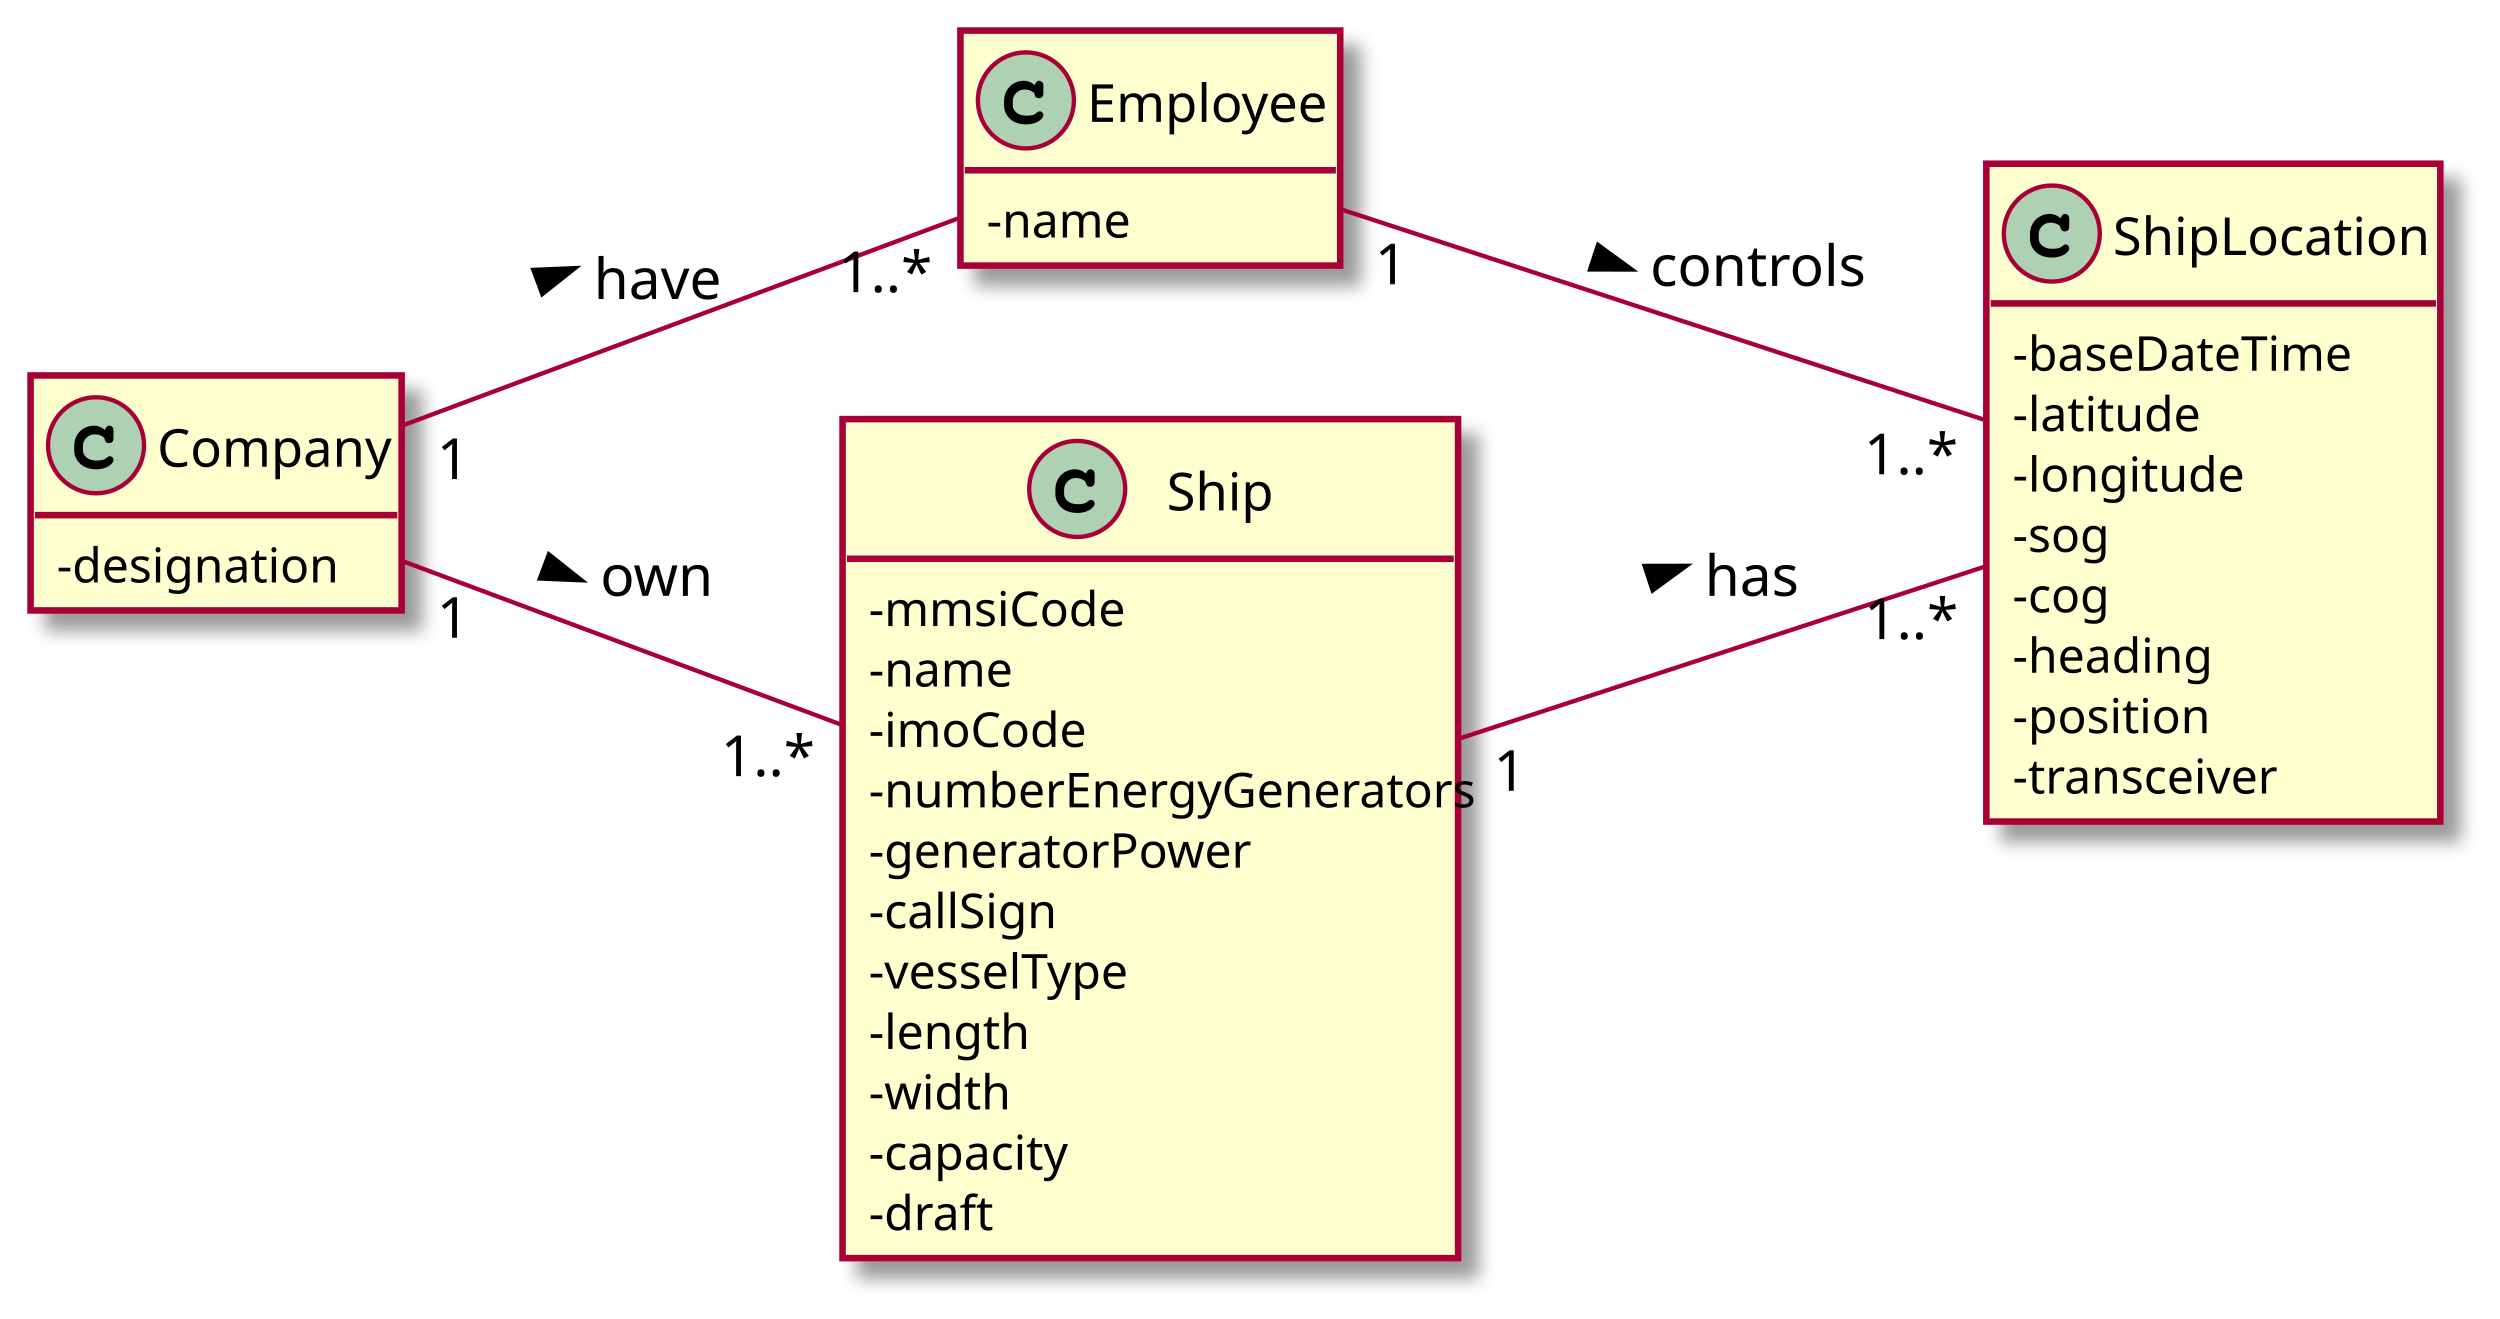
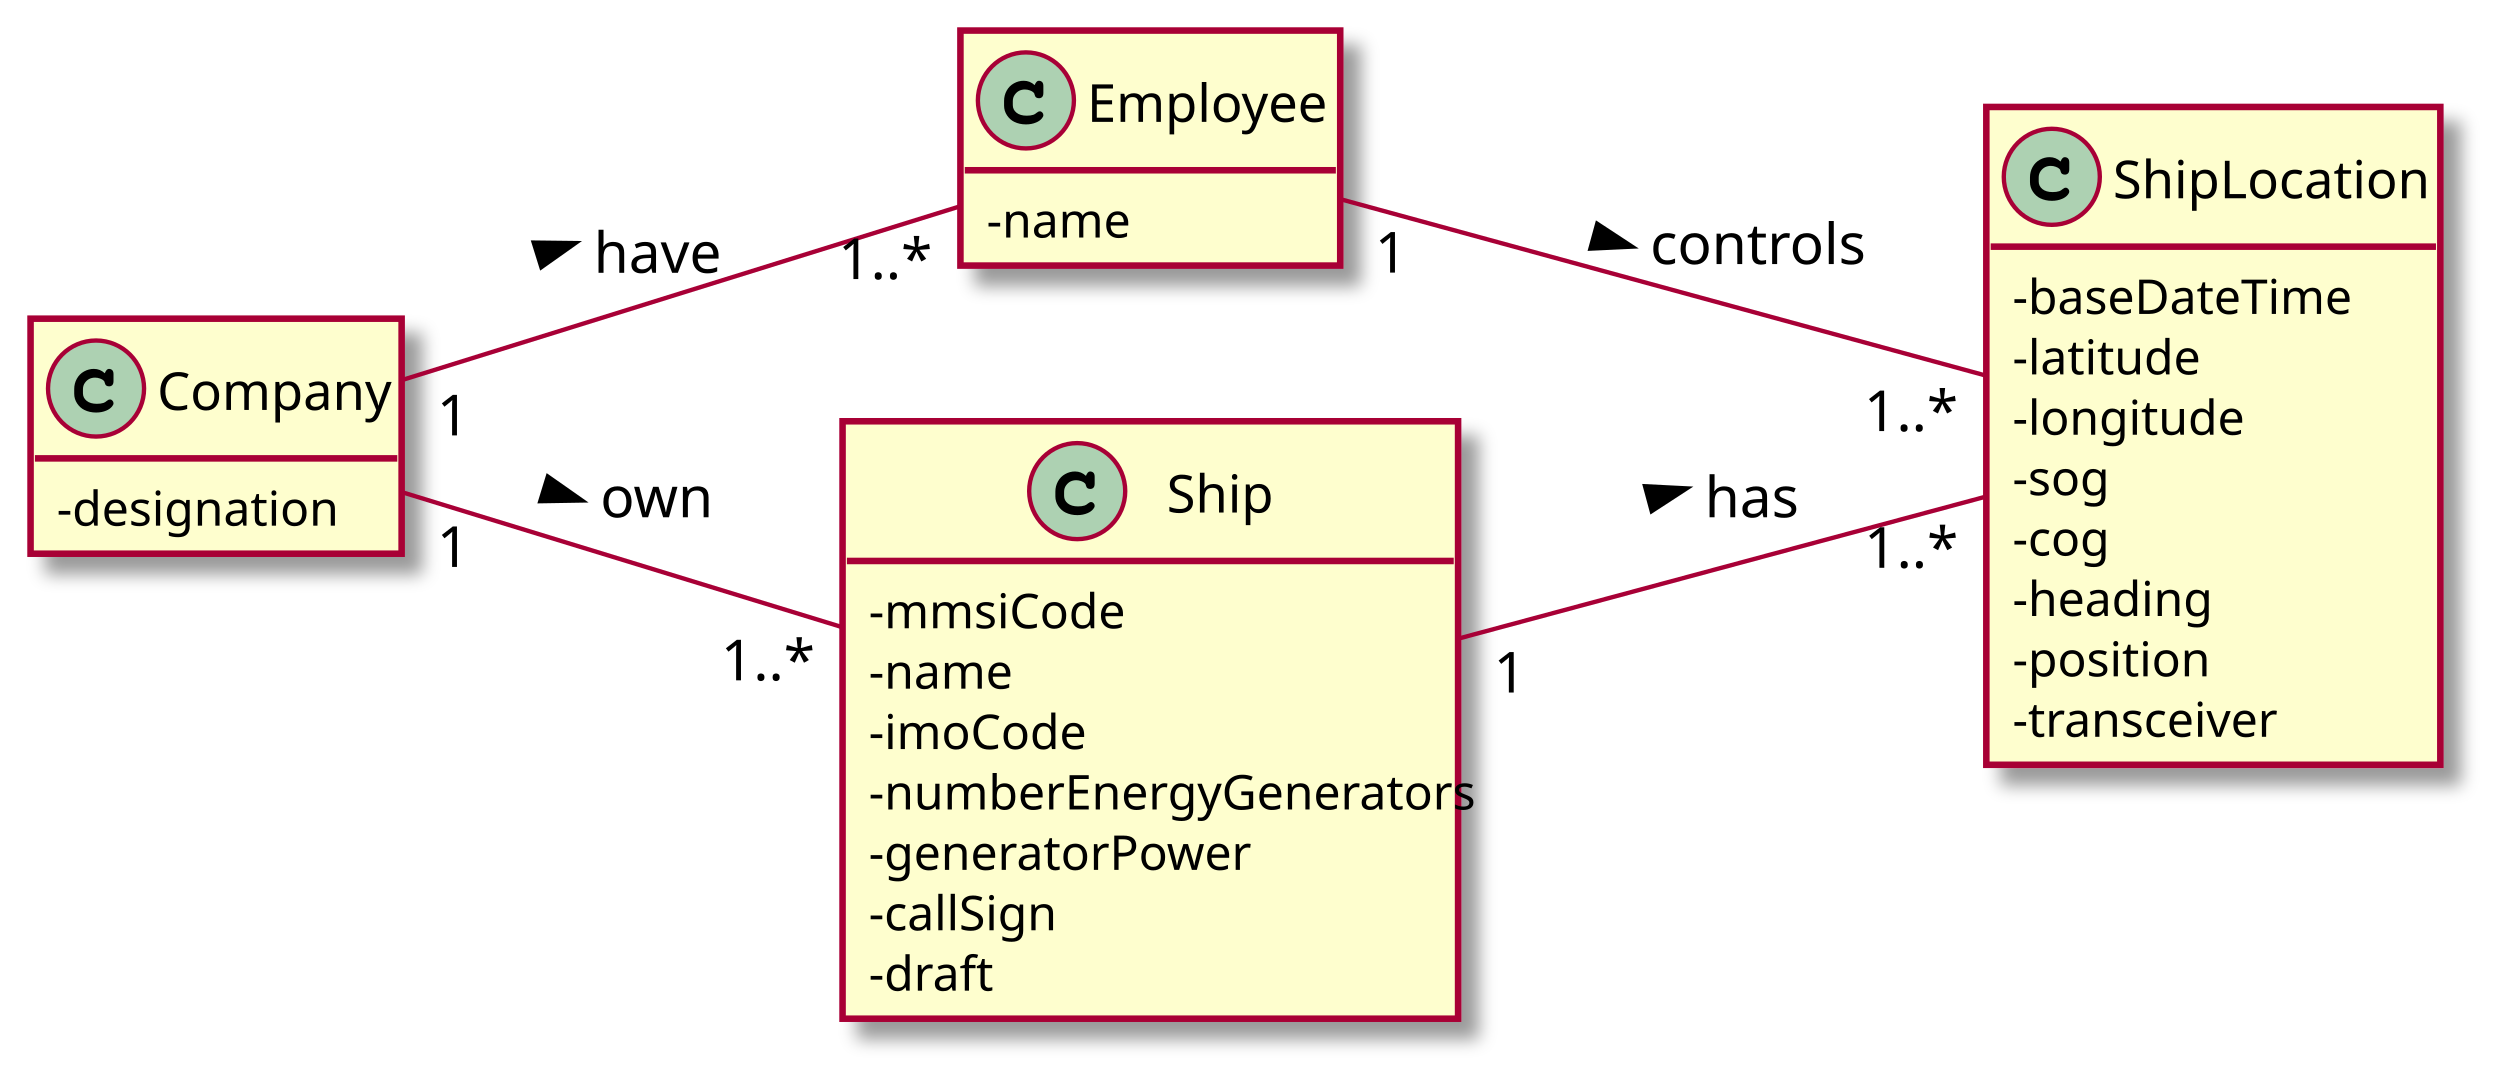
- <svg xmlns="http://www.w3.org/2000/svg" contentScriptType="application/ecmascript" contentStyleType="text/css" height="453px" preserveAspectRatio="none" style="width:859px;height:453px;" version="1.1" viewBox="0 0 859 453" width="859.5px" zoomAndPan="magnify">
+ <svg xmlns="http://www.w3.org/2000/svg" contentScriptType="application/ecmascript" contentStyleType="text/css" height="370.5px" preserveAspectRatio="none" style="width:859px;height:370px;" version="1.1" viewBox="0 0 859 370" width="859.5px" zoomAndPan="magnify">
  <defs>
-     <filter height="300%" id="fr5kfpzaouoiq" width="300%" x="-1" y="-1">
+     <filter height="300%" id="fxgitjvzog5rs" width="300%" x="-1" y="-1">
      <feGaussianBlur result="blurOut" stdDeviation="3.0" />
      <feColorMatrix in="blurOut" result="blurOut2" type="matrix" values="0 0 0 0 0 0 0 0 0 0 0 0 0 0 0 0 0 0 .4 0" />
      <feOffset dx="6.0" dy="6.0" in="blurOut2" result="blurOut3" />
      <feBlend in="SourceGraphic" in2="blurOut3" mode="normal" />
    </filter>
  </defs>
  <g>
-     <rect codeLine="8" fill="#FEFECE" filter="url(#fr5kfpzaouoiq)" height="80.754" id="Employee" style="stroke:#A80036;stroke-width:2.25;" width="130.5" x="330" y="10.5" />
+     <rect codeLine="8" fill="#FEFECE" filter="url(#fxgitjvzog5rs)" height="80.754" id="Employee" style="stroke:#A80036;stroke-width:2.25;" width="130.5" x="330" y="10.5" />
    <ellipse cx="352.5" cy="34.5" fill="#ADD1B2" rx="16.5" ry="16.5" style="stroke:#A80036;stroke-width:1.5;" />
    <path d="M355.5,29.25 Q355.805,28.5 356.156,28.125 Q356.508,27.75 356.906,27.75 Q357.609,27.75 358.055,28.172 Q358.5,28.594 358.5,29.578 L358.5,31.922 Q358.5,32.906 358.078,33.328 Q357.656,33.75 357,33.75 Q356.414,33.75 356.039,33.492 Q355.664,33.234 355.5,32.555 Q355.43,32.086 355.172,31.828 Q354.703,31.336 353.859,31.055 Q353.016,30.75 352.172,30.75 Q351.117,30.75 350.227,31.172 Q349.359,31.594 348.68,32.531 Q348,33.469 348,34.758 L348,36.141 Q348,37.688 349.266,38.719 Q350.531,39.75 352.781,39.75 Q354.117,39.75 355.055,39.445 Q355.594,39.281 356.203,38.742 Q356.602,38.438 356.812,38.344 Q357.023,38.25 357.281,38.25 Q357.773,38.25 358.125,38.648 Q358.5,39.023 358.5,39.562 Q358.5,40.078 357.984,40.688 Q357.234,41.578 356.039,42.07 Q354.469,42.75 352.547,42.75 Q350.297,42.75 348.492,41.859 Q347.039,41.156 346.008,39.633 Q345,38.109 345,36.305 L345,34.664 Q345,32.789 345.891,31.148 Q346.805,29.508 348.375,28.641 Q349.969,27.75 351.75,27.75 Q352.828,27.75 353.766,28.125 Q354.703,28.5 355.5,29.25 Z " fill="#000000" />
    <text fill="#000000" font-family="sans-serif" font-size="18" lengthAdjust="spacing" textLength="82.5" x="373.5" y="41.865">Employee</text>
    <line style="stroke:#A80036;stroke-width:2.25;" x1="331.5" x2="459" y1="58.5" y2="58.5" />
    <text fill="#000000" font-family="sans-serif" font-size="16.5" lengthAdjust="spacing" textLength="45" x="339" y="81.628">-name</text>
-     <rect codeLine="12" fill="#FEFECE" filter="url(#fr5kfpzaouoiq)" height="226.031" id="ShipLocation" style="stroke:#A80036;stroke-width:2.25;" width="156" x="682.5" y="56.25" />
-     <ellipse cx="705" cy="80.25" fill="#ADD1B2" rx="16.5" ry="16.5" style="stroke:#A80036;stroke-width:1.5;" />
-     <path d="M708,75 Q708.305,74.25 708.656,73.875 Q709.008,73.5 709.406,73.5 Q710.109,73.5 710.555,73.922 Q711,74.344 711,75.328 L711,77.672 Q711,78.656 710.578,79.078 Q710.156,79.5 709.5,79.5 Q708.914,79.5 708.539,79.242 Q708.164,78.984 708,78.305 Q707.93,77.836 707.672,77.578 Q707.203,77.086 706.359,76.805 Q705.516,76.5 704.672,76.5 Q703.617,76.5 702.727,76.922 Q701.859,77.344 701.18,78.281 Q700.5,79.219 700.5,80.508 L700.5,81.891 Q700.5,83.438 701.766,84.469 Q703.031,85.5 705.281,85.5 Q706.617,85.5 707.555,85.195 Q708.094,85.031 708.703,84.492 Q709.102,84.188 709.312,84.094 Q709.523,84 709.781,84 Q710.273,84 710.625,84.398 Q711,84.773 711,85.312 Q711,85.828 710.484,86.438 Q709.734,87.328 708.539,87.82 Q706.969,88.5 705.047,88.5 Q702.797,88.5 700.992,87.609 Q699.539,86.906 698.508,85.383 Q697.5,83.859 697.5,82.055 L697.5,80.414 Q697.5,78.539 698.391,76.898 Q699.305,75.258 700.875,74.391 Q702.469,73.5 704.25,73.5 Q705.328,73.5 706.266,73.875 Q707.203,74.25 708,75 Z " fill="#000000" />
-     <text fill="#000000" font-family="sans-serif" font-size="18" lengthAdjust="spacing" textLength="108" x="726" y="87.615">ShipLocation</text>
-     <line style="stroke:#A80036;stroke-width:2.25;" x1="684" x2="837" y1="104.25" y2="104.25" />
-     <text fill="#000000" font-family="sans-serif" font-size="16.5" lengthAdjust="spacing" textLength="108" x="691.5" y="127.378">-baseDateTime</text>
-     <text fill="#000000" font-family="sans-serif" font-size="16.5" lengthAdjust="spacing" textLength="57" x="691.5" y="148.132">-latitude</text>
-     <text fill="#000000" font-family="sans-serif" font-size="16.5" lengthAdjust="spacing" textLength="70.5" x="691.5" y="168.886">-longitude</text>
-     <text fill="#000000" font-family="sans-serif" font-size="16.5" lengthAdjust="spacing" textLength="33" x="691.5" y="189.64">-sog</text>
-     <text fill="#000000" font-family="sans-serif" font-size="16.5" lengthAdjust="spacing" textLength="33" x="691.5" y="210.394">-cog</text>
-     <text fill="#000000" font-family="sans-serif" font-size="16.5" lengthAdjust="spacing" textLength="63" x="691.5" y="231.148">-heading</text>
-     <text fill="#000000" font-family="sans-serif" font-size="16.5" lengthAdjust="spacing" textLength="61.5" x="691.5" y="251.902">-position</text>
-     <text fill="#000000" font-family="sans-serif" font-size="16.5" lengthAdjust="spacing" textLength="88.5" x="691.5" y="272.656">-transceiver</text>
-     <rect codeLine="23" fill="#FEFECE" filter="url(#fr5kfpzaouoiq)" height="288.293" id="Ship" style="stroke:#A80036;stroke-width:2.25;" width="211.5" x="289.5" y="144" />
-     <ellipse cx="370.125" cy="168" fill="#ADD1B2" rx="16.5" ry="16.5" style="stroke:#A80036;stroke-width:1.5;" />
-     <path d="M373.125,162.75 Q373.43,162 373.781,161.625 Q374.133,161.25 374.531,161.25 Q375.234,161.25 375.68,161.672 Q376.125,162.094 376.125,163.078 L376.125,165.422 Q376.125,166.406 375.703,166.828 Q375.281,167.25 374.625,167.25 Q374.039,167.25 373.664,166.992 Q373.289,166.734 373.125,166.055 Q373.055,165.586 372.797,165.328 Q372.328,164.836 371.484,164.555 Q370.641,164.25 369.797,164.25 Q368.742,164.25 367.852,164.672 Q366.984,165.094 366.305,166.031 Q365.625,166.969 365.625,168.258 L365.625,169.641 Q365.625,171.188 366.891,172.219 Q368.156,173.25 370.406,173.25 Q371.742,173.25 372.68,172.945 Q373.219,172.781 373.828,172.242 Q374.227,171.938 374.438,171.844 Q374.648,171.75 374.906,171.75 Q375.398,171.75 375.75,172.148 Q376.125,172.523 376.125,173.062 Q376.125,173.578 375.609,174.188 Q374.859,175.078 373.664,175.57 Q372.094,176.25 370.172,176.25 Q367.922,176.25 366.117,175.359 Q364.664,174.656 363.633,173.133 Q362.625,171.609 362.625,169.805 L362.625,168.164 Q362.625,166.289 363.516,164.648 Q364.43,163.008 366,162.141 Q367.594,161.25 369.375,161.25 Q370.453,161.25 371.391,161.625 Q372.328,162 373.125,162.75 Z " fill="#000000" />
-     <text fill="#000000" font-family="sans-serif" font-size="18" lengthAdjust="spacing" textLength="37.5" x="400.875" y="175.365">Ship</text>
-     <line style="stroke:#A80036;stroke-width:2.25;" x1="291" x2="499.5" y1="192" y2="192" />
-     <text fill="#000000" font-family="sans-serif" font-size="16.5" lengthAdjust="spacing" textLength="79.5" x="298.5" y="215.128">-mmsiCode</text>
-     <text fill="#000000" font-family="sans-serif" font-size="16.5" lengthAdjust="spacing" textLength="45" x="298.5" y="235.882">-name</text>
-     <text fill="#000000" font-family="sans-serif" font-size="16.5" lengthAdjust="spacing" textLength="67.5" x="298.5" y="256.636">-imoCode</text>
-     <text fill="#000000" font-family="sans-serif" font-size="16.5" lengthAdjust="spacing" textLength="193.5" x="298.5" y="277.39">-numberEnergyGenerators</text>
-     <text fill="#000000" font-family="sans-serif" font-size="16.5" lengthAdjust="spacing" textLength="124.5" x="298.5" y="298.144">-generatorPower</text>
-     <text fill="#000000" font-family="sans-serif" font-size="16.5" lengthAdjust="spacing" textLength="61.5" x="298.5" y="318.898">-callSign</text>
-     <text fill="#000000" font-family="sans-serif" font-size="16.5" lengthAdjust="spacing" textLength="90" x="298.5" y="339.652">-vesselType</text>
-     <text fill="#000000" font-family="sans-serif" font-size="16.5" lengthAdjust="spacing" textLength="49.5" x="298.5" y="360.406">-length</text>
-     <text fill="#000000" font-family="sans-serif" font-size="16.5" lengthAdjust="spacing" textLength="46.5" x="298.5" y="381.16">-width</text>
-     <text fill="#000000" font-family="sans-serif" font-size="16.5" lengthAdjust="spacing" textLength="67.5" x="298.5" y="401.914">-capacity</text>
-     <text fill="#000000" font-family="sans-serif" font-size="16.5" lengthAdjust="spacing" textLength="40.5" x="298.5" y="422.668">-draft</text>
-     <rect codeLine="37" fill="#FEFECE" filter="url(#fr5kfpzaouoiq)" height="80.754" id="Company" style="stroke:#A80036;stroke-width:2.25;" width="127.5" x="10.5" y="129" />
-     <ellipse cx="33" cy="153" fill="#ADD1B2" rx="16.5" ry="16.5" style="stroke:#A80036;stroke-width:1.5;" />
-     <path d="M36,147.75 Q36.305,147 36.656,146.625 Q37.008,146.25 37.406,146.25 Q38.109,146.25 38.555,146.672 Q39,147.094 39,148.078 L39,150.422 Q39,151.406 38.578,151.828 Q38.156,152.25 37.5,152.25 Q36.914,152.25 36.539,151.992 Q36.164,151.734 36,151.055 Q35.93,150.586 35.672,150.328 Q35.203,149.836 34.359,149.555 Q33.516,149.25 32.672,149.25 Q31.617,149.25 30.727,149.672 Q29.859,150.094 29.18,151.031 Q28.5,151.969 28.5,153.258 L28.5,154.641 Q28.5,156.188 29.766,157.219 Q31.031,158.25 33.281,158.25 Q34.617,158.25 35.555,157.945 Q36.094,157.781 36.703,157.242 Q37.102,156.938 37.312,156.844 Q37.523,156.75 37.781,156.75 Q38.273,156.75 38.625,157.148 Q39,157.523 39,158.062 Q39,158.578 38.484,159.188 Q37.734,160.078 36.539,160.57 Q34.969,161.25 33.047,161.25 Q30.797,161.25 28.992,160.359 Q27.539,159.656 26.508,158.133 Q25.5,156.609 25.5,154.805 L25.5,153.164 Q25.5,151.289 26.391,149.648 Q27.305,148.008 28.875,147.141 Q30.469,146.25 32.25,146.25 Q33.328,146.25 34.266,146.625 Q35.203,147 36,147.75 Z " fill="#000000" />
-     <text fill="#000000" font-family="sans-serif" font-size="18" lengthAdjust="spacing" textLength="79.5" x="54" y="160.365">Company</text>
-     <line style="stroke:#A80036;stroke-width:2.25;" x1="12" x2="136.5" y1="177" y2="177" />
-     <text fill="#000000" font-family="sans-serif" font-size="16.5" lengthAdjust="spacing" textLength="88.5" x="19.5" y="200.128">-designation</text>
-     <path codeLine="41" d="M138.195,192.765 C181.065,208.74 239.01,230.34 288.87,248.925 " fill="none" id="Company-Ship" style="stroke:#A80036;stroke-width:1.5;" />
-     <polygon fill="#000000" points="199.778,199.383,188.604,190.514,185.525,198.775,199.778,199.383" style="stroke:#000000;stroke-width:1.5;" />
-     <text fill="#000000" font-family="sans-serif" font-size="19.5" lengthAdjust="spacing" textLength="34.5" x="206.25" y="204.743">own</text>
-     <text fill="#000000" font-family="sans-serif" font-size="19.5" lengthAdjust="spacing" textLength="10.5" x="150.088" y="219.135">1</text>
-     <text fill="#000000" font-family="sans-serif" font-size="19.5" lengthAdjust="spacing" textLength="30" x="247.68" y="266.683">1..*</text>
-     <path codeLine="42" d="M138.195,146.235 C193.545,125.61 274.02,95.61 329.805,74.82 " fill="none" id="Company-Employee" style="stroke:#A80036;stroke-width:1.5;" />
-     <polygon fill="#000000" points="197.528,92.144,183.275,92.752,186.354,101.013,197.528,92.144" style="stroke:#000000;stroke-width:1.5;" />
-     <text fill="#000000" font-family="sans-serif" font-size="19.5" lengthAdjust="spacing" textLength="39" x="204" y="102.743">have</text>
-     <text fill="#000000" font-family="sans-serif" font-size="19.5" lengthAdjust="spacing" textLength="10.5" x="150.088" y="164.608">1</text>
-     <text fill="#000000" font-family="sans-serif" font-size="19.5" lengthAdjust="spacing" textLength="30" x="287.99" y="100.38">1..*</text>
-     <path codeLine="44" d="M501.045,253.89 C558.945,234.945 629.7,211.8 682.44,194.535 " fill="none" id="Ship-ShipLocation" style="stroke:#A80036;stroke-width:1.5;" />
-     <polygon fill="#000000" points="579.378,194.431,565.112,194.461,567.854,202.84,579.378,194.431" style="stroke:#000000;stroke-width:1.5;" />
-     <text fill="#000000" font-family="sans-serif" font-size="19.5" lengthAdjust="spacing" textLength="31.5" x="585.75" y="204.743">has</text>
-     <text fill="#000000" font-family="sans-serif" font-size="19.5" lengthAdjust="spacing" textLength="10.5" x="513.191" y="271.727">1</text>
-     <text fill="#000000" font-family="sans-serif" font-size="19.5" lengthAdjust="spacing" textLength="30" x="640.517" y="219.587">1..*</text>
-     <path codeLine="46" d="M460.68,71.91 C522.42,92.115 616.02,122.73 681.87,144.27 " fill="none" id="Employee-ShipLocation" style="stroke:#A80036;stroke-width:1.5;" />
-     <polygon fill="#000000" points="560.628,92.596,549.104,84.187,546.362,92.567,560.628,92.596" style="stroke:#000000;stroke-width:1.5;" />
-     <text fill="#000000" font-family="sans-serif" font-size="19.5" lengthAdjust="spacing" textLength="69" x="567" y="98.243">controls</text>
-     <text fill="#000000" font-family="sans-serif" font-size="19.5" lengthAdjust="spacing" textLength="10.5" x="472.386" y="97.667">1</text>
-     <text fill="#000000" font-family="sans-serif" font-size="19.5" lengthAdjust="spacing" textLength="30" x="640.459" y="162.961">1..*</text>
+     <rect codeLine="12" fill="#FEFECE" filter="url(#fxgitjvzog5rs)" height="226.031" id="ShipLocation" style="stroke:#A80036;stroke-width:2.25;" width="156" x="682.5" y="36.75" />
+     <ellipse cx="705" cy="60.75" fill="#ADD1B2" rx="16.5" ry="16.5" style="stroke:#A80036;stroke-width:1.5;" />
+     <path d="M708,55.5 Q708.305,54.75 708.656,54.375 Q709.008,54 709.406,54 Q710.109,54 710.555,54.422 Q711,54.844 711,55.828 L711,58.172 Q711,59.156 710.578,59.578 Q710.156,60 709.5,60 Q708.914,60 708.539,59.742 Q708.164,59.484 708,58.805 Q707.93,58.336 707.672,58.078 Q707.203,57.586 706.359,57.305 Q705.516,57 704.672,57 Q703.617,57 702.727,57.422 Q701.859,57.844 701.18,58.781 Q700.5,59.719 700.5,61.008 L700.5,62.391 Q700.5,63.938 701.766,64.969 Q703.031,66 705.281,66 Q706.617,66 707.555,65.695 Q708.094,65.531 708.703,64.992 Q709.102,64.688 709.312,64.594 Q709.523,64.5 709.781,64.5 Q710.273,64.5 710.625,64.898 Q711,65.273 711,65.812 Q711,66.328 710.484,66.938 Q709.734,67.828 708.539,68.32 Q706.969,69 705.047,69 Q702.797,69 700.992,68.109 Q699.539,67.406 698.508,65.883 Q697.5,64.359 697.5,62.555 L697.5,60.914 Q697.5,59.039 698.391,57.398 Q699.305,55.758 700.875,54.891 Q702.469,54 704.25,54 Q705.328,54 706.266,54.375 Q707.203,54.75 708,55.5 Z " fill="#000000" />
+     <text fill="#000000" font-family="sans-serif" font-size="18" lengthAdjust="spacing" textLength="108" x="726" y="68.115">ShipLocation</text>
+     <line style="stroke:#A80036;stroke-width:2.25;" x1="684" x2="837" y1="84.75" y2="84.75" />
+     <text fill="#000000" font-family="sans-serif" font-size="16.5" lengthAdjust="spacing" textLength="108" x="691.5" y="107.878">-baseDateTime</text>
+     <text fill="#000000" font-family="sans-serif" font-size="16.5" lengthAdjust="spacing" textLength="57" x="691.5" y="128.632">-latitude</text>
+     <text fill="#000000" font-family="sans-serif" font-size="16.5" lengthAdjust="spacing" textLength="70.5" x="691.5" y="149.386">-longitude</text>
+     <text fill="#000000" font-family="sans-serif" font-size="16.5" lengthAdjust="spacing" textLength="33" x="691.5" y="170.14">-sog</text>
+     <text fill="#000000" font-family="sans-serif" font-size="16.5" lengthAdjust="spacing" textLength="33" x="691.5" y="190.894">-cog</text>
+     <text fill="#000000" font-family="sans-serif" font-size="16.5" lengthAdjust="spacing" textLength="63" x="691.5" y="211.648">-heading</text>
+     <text fill="#000000" font-family="sans-serif" font-size="16.5" lengthAdjust="spacing" textLength="61.5" x="691.5" y="232.402">-position</text>
+     <text fill="#000000" font-family="sans-serif" font-size="16.5" lengthAdjust="spacing" textLength="88.5" x="691.5" y="253.156">-transceiver</text>
+     <rect codeLine="23" fill="#FEFECE" filter="url(#fxgitjvzog5rs)" height="205.277" id="Ship" style="stroke:#A80036;stroke-width:2.25;" width="211.5" x="289.5" y="144.75" />
+     <ellipse cx="370.125" cy="168.75" fill="#ADD1B2" rx="16.5" ry="16.5" style="stroke:#A80036;stroke-width:1.5;" />
+     <path d="M373.125,163.5 Q373.43,162.75 373.781,162.375 Q374.133,162 374.531,162 Q375.234,162 375.68,162.422 Q376.125,162.844 376.125,163.828 L376.125,166.172 Q376.125,167.156 375.703,167.578 Q375.281,168 374.625,168 Q374.039,168 373.664,167.742 Q373.289,167.484 373.125,166.805 Q373.055,166.336 372.797,166.078 Q372.328,165.586 371.484,165.305 Q370.641,165 369.797,165 Q368.742,165 367.852,165.422 Q366.984,165.844 366.305,166.781 Q365.625,167.719 365.625,169.008 L365.625,170.391 Q365.625,171.938 366.891,172.969 Q368.156,174 370.406,174 Q371.742,174 372.68,173.695 Q373.219,173.531 373.828,172.992 Q374.227,172.688 374.438,172.594 Q374.648,172.5 374.906,172.5 Q375.398,172.5 375.75,172.898 Q376.125,173.273 376.125,173.812 Q376.125,174.328 375.609,174.938 Q374.859,175.828 373.664,176.32 Q372.094,177 370.172,177 Q367.922,177 366.117,176.109 Q364.664,175.406 363.633,173.883 Q362.625,172.359 362.625,170.555 L362.625,168.914 Q362.625,167.039 363.516,165.398 Q364.43,163.758 366,162.891 Q367.594,162 369.375,162 Q370.453,162 371.391,162.375 Q372.328,162.75 373.125,163.5 Z " fill="#000000" />
+     <text fill="#000000" font-family="sans-serif" font-size="18" lengthAdjust="spacing" textLength="37.5" x="400.875" y="176.115">Ship</text>
+     <line style="stroke:#A80036;stroke-width:2.25;" x1="291" x2="499.5" y1="192.75" y2="192.75" />
+     <text fill="#000000" font-family="sans-serif" font-size="16.5" lengthAdjust="spacing" textLength="79.5" x="298.5" y="215.878">-mmsiCode</text>
+     <text fill="#000000" font-family="sans-serif" font-size="16.5" lengthAdjust="spacing" textLength="45" x="298.5" y="236.632">-name</text>
+     <text fill="#000000" font-family="sans-serif" font-size="16.5" lengthAdjust="spacing" textLength="67.5" x="298.5" y="257.386">-imoCode</text>
+     <text fill="#000000" font-family="sans-serif" font-size="16.5" lengthAdjust="spacing" textLength="193.5" x="298.5" y="278.14">-numberEnergyGenerators</text>
+     <text fill="#000000" font-family="sans-serif" font-size="16.5" lengthAdjust="spacing" textLength="124.5" x="298.5" y="298.894">-generatorPower</text>
+     <text fill="#000000" font-family="sans-serif" font-size="16.5" lengthAdjust="spacing" textLength="61.5" x="298.5" y="319.648">-callSign</text>
+     <text fill="#000000" font-family="sans-serif" font-size="16.5" lengthAdjust="spacing" textLength="40.5" x="298.5" y="340.402">-draft</text>
+     <rect codeLine="33" fill="#FEFECE" filter="url(#fxgitjvzog5rs)" height="80.754" id="Company" style="stroke:#A80036;stroke-width:2.25;" width="127.5" x="10.5" y="109.5" />
+     <ellipse cx="33" cy="133.5" fill="#ADD1B2" rx="16.5" ry="16.5" style="stroke:#A80036;stroke-width:1.5;" />
+     <path d="M36,128.25 Q36.305,127.5 36.656,127.125 Q37.008,126.75 37.406,126.75 Q38.109,126.75 38.555,127.172 Q39,127.594 39,128.578 L39,130.922 Q39,131.906 38.578,132.328 Q38.156,132.75 37.5,132.75 Q36.914,132.75 36.539,132.492 Q36.164,132.234 36,131.555 Q35.93,131.086 35.672,130.828 Q35.203,130.336 34.359,130.055 Q33.516,129.75 32.672,129.75 Q31.617,129.75 30.727,130.172 Q29.859,130.594 29.18,131.531 Q28.5,132.469 28.5,133.758 L28.5,135.141 Q28.5,136.688 29.766,137.719 Q31.031,138.75 33.281,138.75 Q34.617,138.75 35.555,138.445 Q36.094,138.281 36.703,137.742 Q37.102,137.438 37.312,137.344 Q37.523,137.25 37.781,137.25 Q38.273,137.25 38.625,137.648 Q39,138.023 39,138.562 Q39,139.078 38.484,139.688 Q37.734,140.578 36.539,141.07 Q34.969,141.75 33.047,141.75 Q30.797,141.75 28.992,140.859 Q27.539,140.156 26.508,138.633 Q25.5,137.109 25.5,135.305 L25.5,133.664 Q25.5,131.789 26.391,130.148 Q27.305,128.508 28.875,127.641 Q30.469,126.75 32.25,126.75 Q33.328,126.75 34.266,127.125 Q35.203,127.5 36,128.25 Z " fill="#000000" />
+     <text fill="#000000" font-family="sans-serif" font-size="18" lengthAdjust="spacing" textLength="79.5" x="54" y="140.865">Company</text>
+     <line style="stroke:#A80036;stroke-width:2.25;" x1="12" x2="136.5" y1="157.5" y2="157.5" />
+     <text fill="#000000" font-family="sans-serif" font-size="16.5" lengthAdjust="spacing" textLength="88.5" x="19.5" y="180.628">-designation</text>
+     <path codeLine="37" d="M138.195,169.14 C181.065,182.295 239.01,200.055 288.87,215.34 " fill="none" id="Company-Ship" style="stroke:#A80036;stroke-width:1.5;" />
+     <polygon fill="#000000" points="199.921,171.962,188.241,163.77,185.657,172.2,199.921,171.962" style="stroke:#000000;stroke-width:1.5;" />
+     <text fill="#000000" font-family="sans-serif" font-size="19.5" lengthAdjust="spacing" textLength="34.5" x="206.25" y="177.743">own</text>
+     <text fill="#000000" font-family="sans-serif" font-size="19.5" lengthAdjust="spacing" textLength="10.5" x="150.088" y="194.801">1</text>
+     <text fill="#000000" font-family="sans-serif" font-size="19.5" lengthAdjust="spacing" textLength="30" x="247.68" y="233.759">1..*</text>
+     <path codeLine="38" d="M138.195,130.56 C193.545,113.325 274.02,88.275 329.805,70.905 " fill="none" id="Company-Employee" style="stroke:#A80036;stroke-width:1.5;" />
+     <polygon fill="#000000" points="197.661,83.534,183.396,83.358,186.017,91.776,197.661,83.534" style="stroke:#000000;stroke-width:1.5;" />
+     <text fill="#000000" font-family="sans-serif" font-size="19.5" lengthAdjust="spacing" textLength="39" x="204" y="93.743">have</text>
+     <text fill="#000000" font-family="sans-serif" font-size="19.5" lengthAdjust="spacing" textLength="10.5" x="150.088" y="149.59">1</text>
+     <text fill="#000000" font-family="sans-serif" font-size="19.5" lengthAdjust="spacing" textLength="30" x="287.99" y="95.891">1..*</text>
+     <path codeLine="40" d="M501.045,219.435 C558.945,203.85 629.7,184.8 682.44,170.61 " fill="none" id="Ship-ShipLocation" style="stroke:#A80036;stroke-width:1.5;" />
+     <polygon fill="#000000" points="579.492,167.814,565.245,167.084,567.537,175.598,579.492,167.814" style="stroke:#000000;stroke-width:1.5;" />
+     <text fill="#000000" font-family="sans-serif" font-size="19.5" lengthAdjust="spacing" textLength="31.5" x="585.75" y="177.743">has</text>
+     <text fill="#000000" font-family="sans-serif" font-size="19.5" lengthAdjust="spacing" textLength="10.5" x="513.191" y="237.962">1</text>
+     <text fill="#000000" font-family="sans-serif" font-size="19.5" lengthAdjust="spacing" textLength="30" x="640.517" y="195.095">1..*</text>
+     <path codeLine="42" d="M460.68,68.475 C522.42,85.35 616.02,110.925 681.87,128.925 " fill="none" id="Employee-ShipLocation" style="stroke:#A80036;stroke-width:1.5;" />
+     <polygon fill="#000000" points="560.735,84.741,548.809,76.912,546.485,85.416,560.735,84.741" style="stroke:#000000;stroke-width:1.5;" />
+     <text fill="#000000" font-family="sans-serif" font-size="19.5" lengthAdjust="spacing" textLength="69" x="567" y="90.743">controls</text>
+     <text fill="#000000" font-family="sans-serif" font-size="19.5" lengthAdjust="spacing" textLength="10.5" x="472.386" y="93.663">1</text>
+     <text fill="#000000" font-family="sans-serif" font-size="19.5" lengthAdjust="spacing" textLength="30" x="640.459" y="148.122">1..*</text>
  </g>
</svg>
